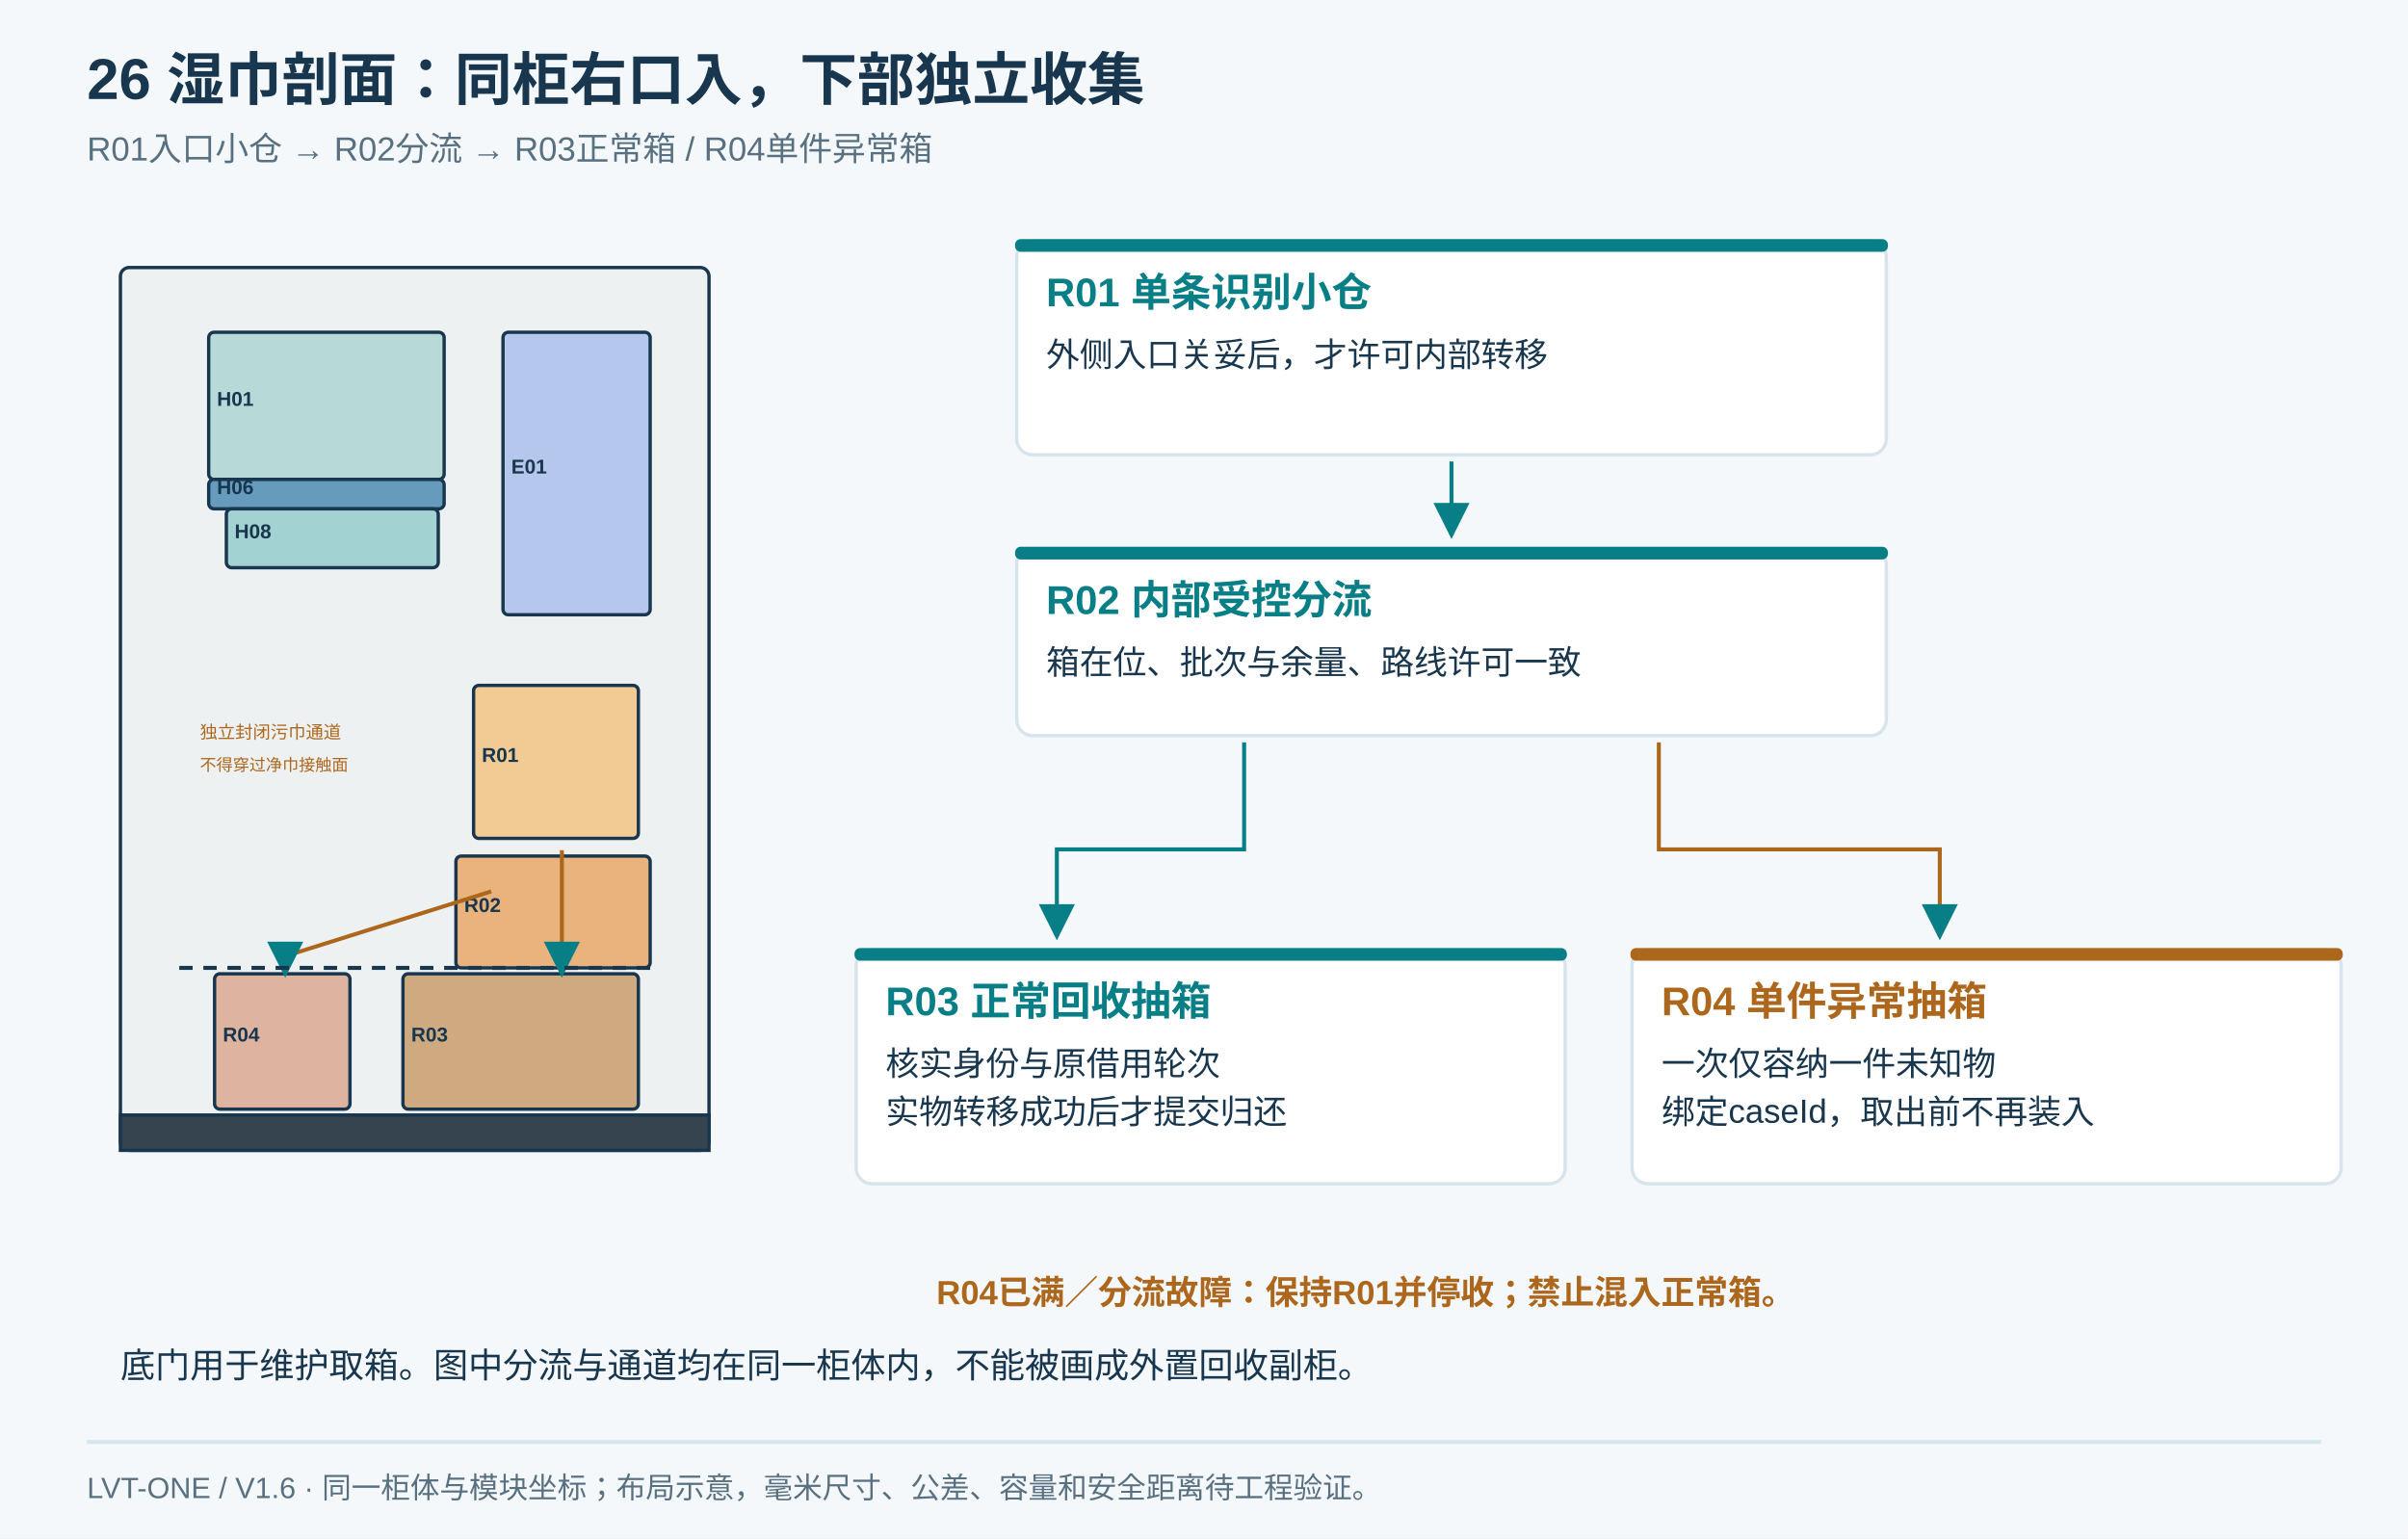
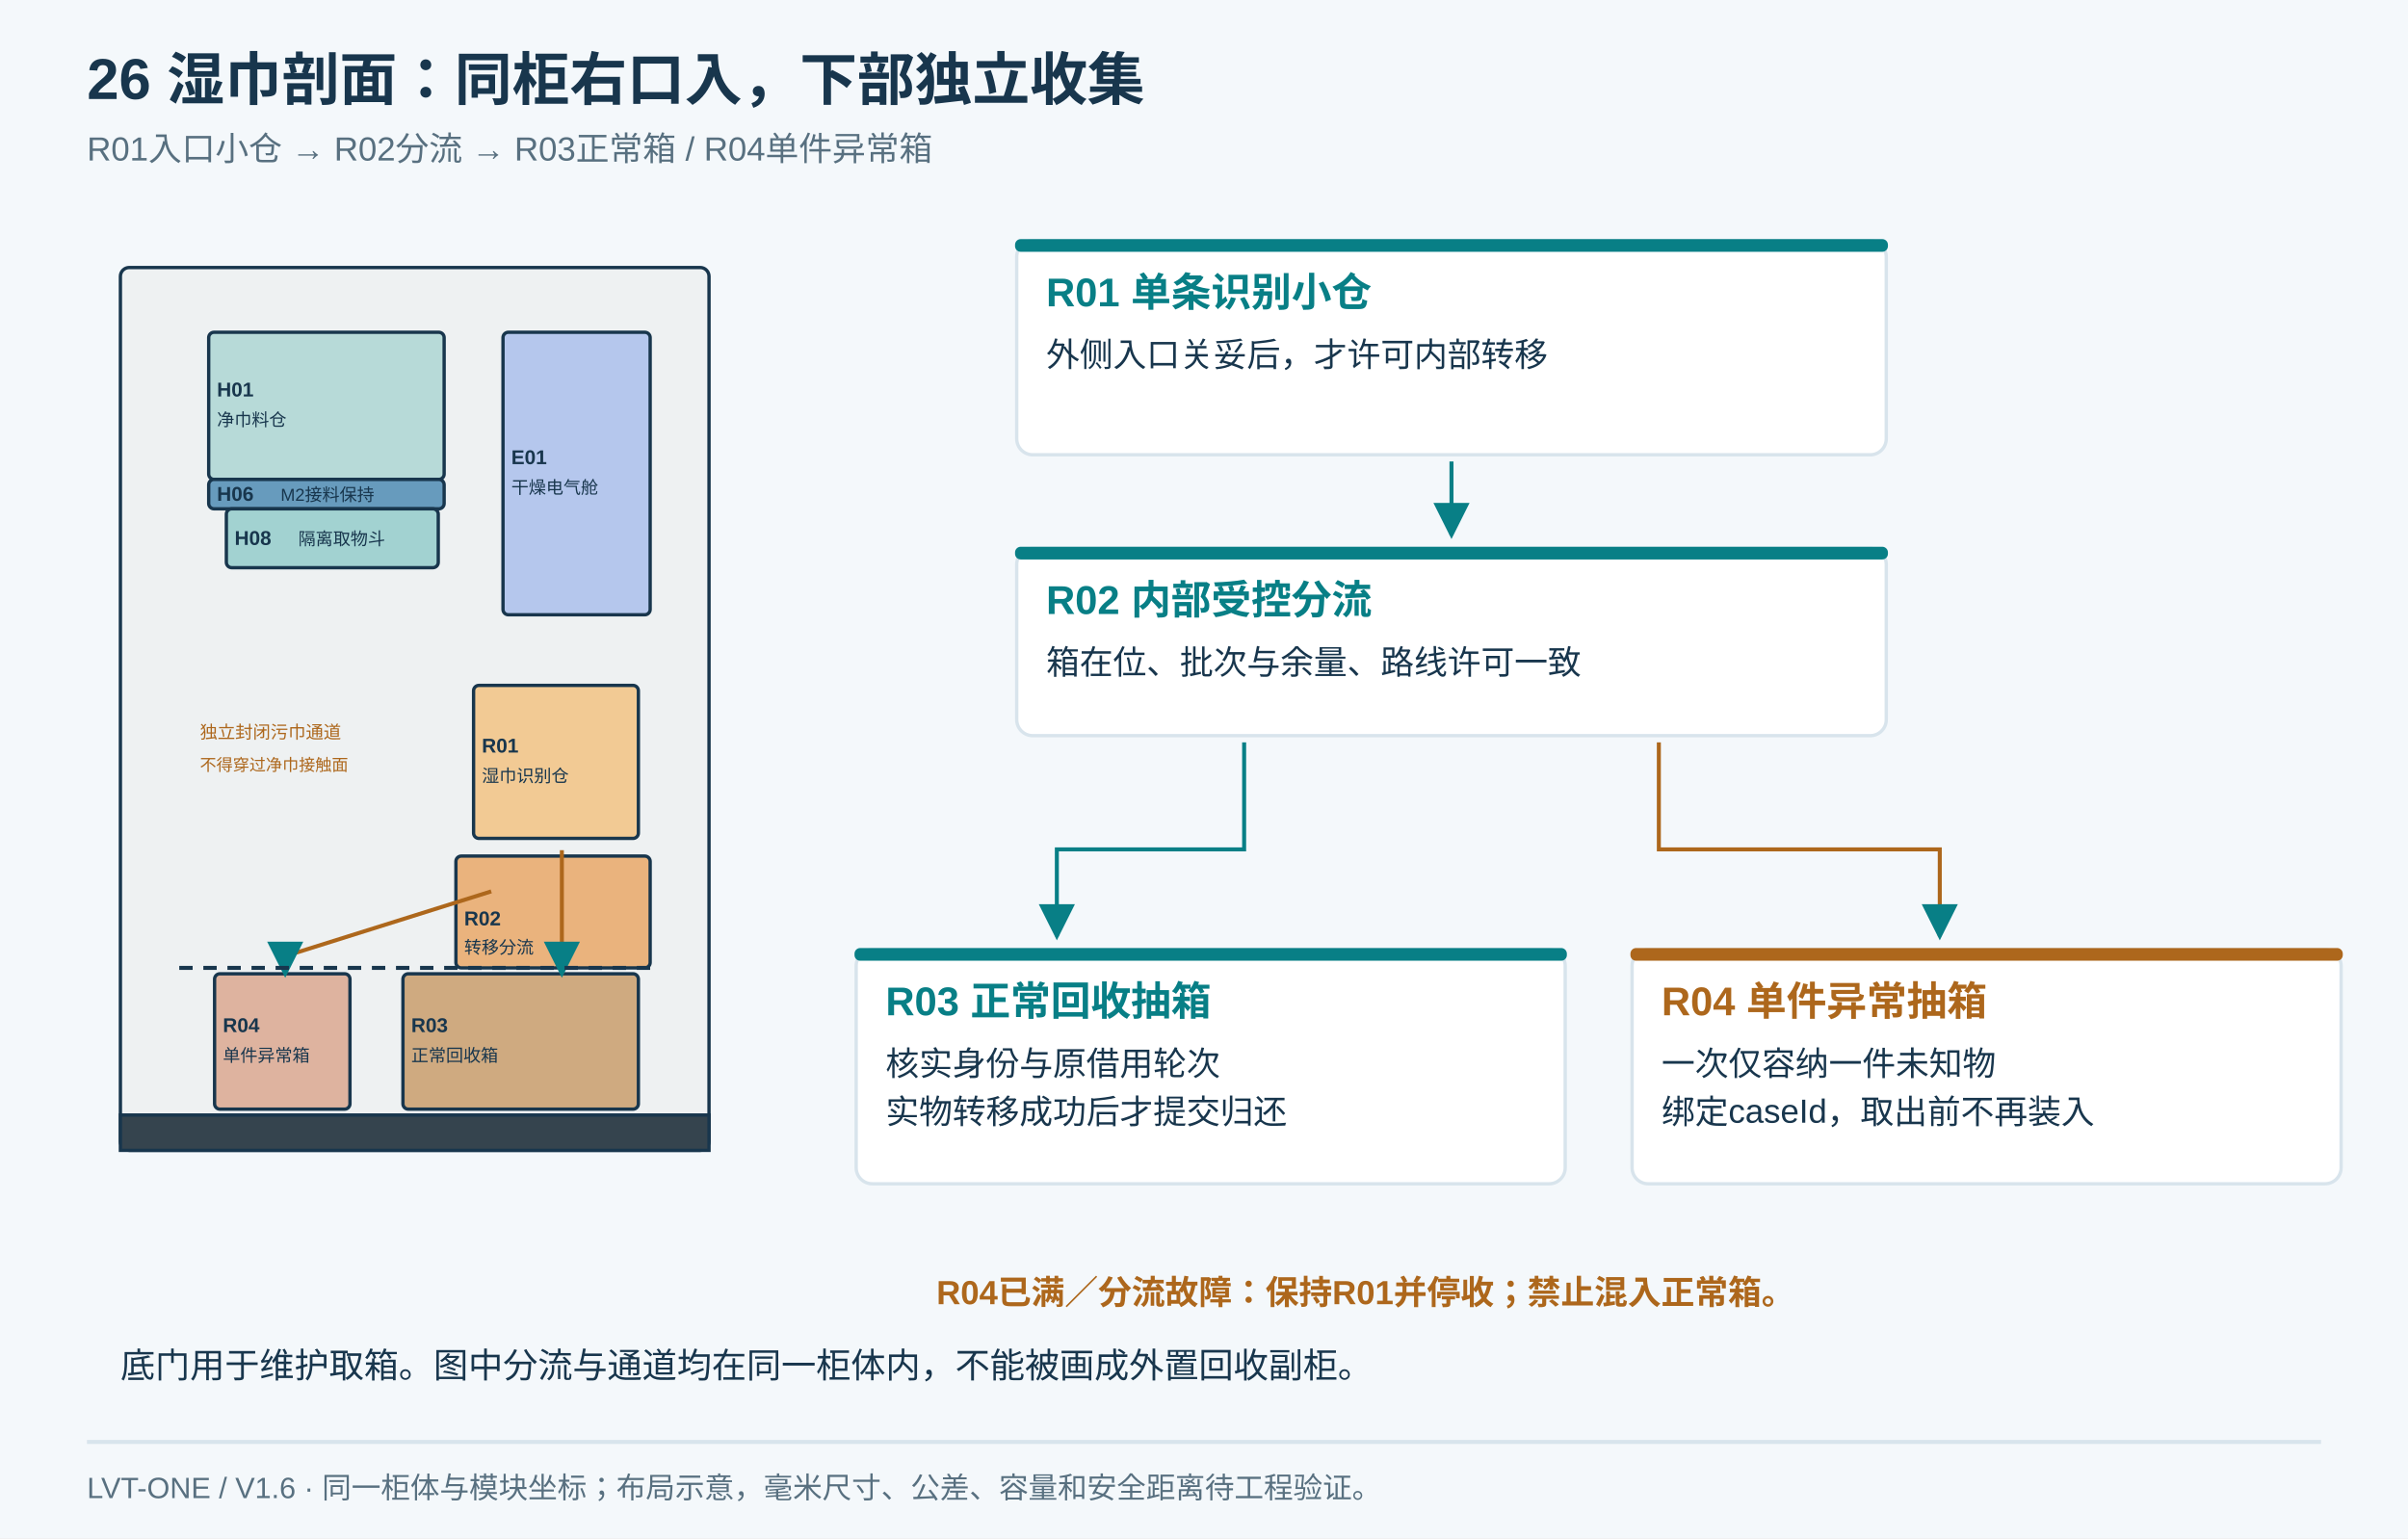
<svg xmlns="http://www.w3.org/2000/svg" width="1800" height="1150" viewBox="0 0 1800 1150" role="img">
  <defs>
    <marker id="a" markerWidth="9" markerHeight="9" refX="8" refY="4.5" orient="auto-start-reverse">
      <path d="M0 0L9 4.5L0 9z" fill="#087f86" />
    </marker>
    <pattern id="hatch" width="10" height="10" patternUnits="userSpaceOnUse" patternTransform="rotate(45)">
      <line x1="0" y1="0" x2="0" y2="10" stroke="#abc2cf" stroke-width="3" />
    </pattern>
  </defs>
  <rect width="1800" height="1150" fill="#f4f8fb" />
  <text x="65" y="74" fill="#18364d" font-family="PingFang SC,Heiti SC,Arial,sans-serif" font-size="43" font-weight="700">26  湿巾剖面：同柜右口入，下部独立收集</text>
  <text x="65" y="120" fill="#587080" font-family="PingFang SC,Heiti SC,Arial,sans-serif" font-size="25" font-weight="400">R01入口小仓 → R02分流 → R03正常箱 / R04单件异常箱</text>
  <rect x="90" y="200" width="440.0" height="660.0" rx="6.6" fill="#eef1f2" stroke="#18364d" stroke-width="2.5" />
  <rect x="90" y="833.6" width="440.0" height="26.4" rx="0" fill="#35444e" stroke="#18364d" stroke-width="2.5" />
  <rect x="156.0" y="248.4" width="176.0" height="110.0" rx="4" fill="#b7dad8" stroke="#18364d" stroke-width="2.5" />
-   <text x="162.16" y="303.4" fill="#18364d" font-family="PingFang SC,Heiti SC,Arial,sans-serif" font-size="14.96" font-weight="700">H01</text>
+   <text x="162.16" y="296.4" fill="#18364d" font-family="PingFang SC,Heiti SC,Arial,sans-serif" font-size="14.96" font-weight="700">H01</text>
+   <text x="162.16" y="318.4" fill="#18364d" font-family="PingFang SC,Heiti SC,Arial,sans-serif" font-size="13" font-weight="400">净巾料仓</text>
  <rect x="156.0" y="358.4" width="176.0" height="22.0" rx="4" fill="#679bbd" stroke="#18364d" stroke-width="2.5" />
-   <text x="162.16" y="369.4" fill="#18364d" font-family="PingFang SC,Heiti SC,Arial,sans-serif" font-size="14.96" font-weight="700">H06</text>
+   <text x="162.16" y="374.4" fill="#18364d" font-family="PingFang SC,Heiti SC,Arial,sans-serif" font-size="14.96" font-weight="700">H06</text>
+   <text x="209.76" y="374.4" fill="#18364d" font-family="PingFang SC,Heiti SC,Arial,sans-serif" font-size="13" font-weight="400">M2接料保持</text>
  <rect x="169.2" y="380.4" width="158.4" height="44.0" rx="4" fill="#a2d2d1" stroke="#18364d" stroke-width="2.5" />
-   <text x="175.36" y="402.4" fill="#18364d" font-family="PingFang SC,Heiti SC,Arial,sans-serif" font-size="14.96" font-weight="700">H08</text>
+   <text x="175.36" y="407.4" fill="#18364d" font-family="PingFang SC,Heiti SC,Arial,sans-serif" font-size="14.96" font-weight="700">H08</text>
+   <text x="222.96" y="407.4" fill="#18364d" font-family="PingFang SC,Heiti SC,Arial,sans-serif" font-size="13" font-weight="400">隔离取物斗</text>
  <rect x="376.0" y="248.4" width="110.0" height="211.2" rx="4" fill="#b5c7ed" stroke="#18364d" stroke-width="2.5" />
-   <text x="382.16" y="354.0" fill="#18364d" font-family="PingFang SC,Heiti SC,Arial,sans-serif" font-size="14.96" font-weight="700">E01</text>
+   <text x="382.16" y="347.0" fill="#18364d" font-family="PingFang SC,Heiti SC,Arial,sans-serif" font-size="14.96" font-weight="700">E01</text>
+   <text x="382.16" y="369.0" fill="#18364d" font-family="PingFang SC,Heiti SC,Arial,sans-serif" font-size="13" font-weight="400">干燥电气舱</text>
  <rect x="354.0" y="512.4" width="123.2" height="114.4" rx="4" fill="#f2ca94" stroke="#18364d" stroke-width="2.5" />
-   <text x="360.16" y="569.6" fill="#18364d" font-family="PingFang SC,Heiti SC,Arial,sans-serif" font-size="14.96" font-weight="700">R01</text>
+   <text x="360.16" y="562.6" fill="#18364d" font-family="PingFang SC,Heiti SC,Arial,sans-serif" font-size="14.96" font-weight="700">R01</text>
+   <text x="360.16" y="584.6" fill="#18364d" font-family="PingFang SC,Heiti SC,Arial,sans-serif" font-size="13" font-weight="400">湿巾识别仓</text>
  <rect x="340.8" y="640.0" width="145.2" height="83.6" rx="4" fill="#eab37d" stroke="#18364d" stroke-width="2.5" />
-   <text x="346.96" y="681.8" fill="#18364d" font-family="PingFang SC,Heiti SC,Arial,sans-serif" font-size="14.96" font-weight="700">R02</text>
+   <text x="346.96" y="691.8" fill="#18364d" font-family="PingFang SC,Heiti SC,Arial,sans-serif" font-size="14.96" font-weight="700">R02</text>
+   <text x="346.96" y="712.8" fill="#18364d" font-family="PingFang SC,Heiti SC,Arial,sans-serif" font-size="13" font-weight="400">转移分流</text>
  <rect x="301.2" y="728.0" width="176.0" height="101.2" rx="4" fill="#cfaa80" stroke="#18364d" stroke-width="2.5" />
-   <text x="307.36" y="778.6" fill="#18364d" font-family="PingFang SC,Heiti SC,Arial,sans-serif" font-size="14.96" font-weight="700">R03</text>
+   <text x="307.36" y="771.6" fill="#18364d" font-family="PingFang SC,Heiti SC,Arial,sans-serif" font-size="14.96" font-weight="700">R03</text>
+   <text x="307.36" y="793.6" fill="#18364d" font-family="PingFang SC,Heiti SC,Arial,sans-serif" font-size="13" font-weight="400">正常回收箱</text>
  <rect x="160.4" y="728.0" width="101.2" height="101.2" rx="4" fill="#deb39f" stroke="#18364d" stroke-width="2.5" />
-   <text x="166.56" y="778.6" fill="#18364d" font-family="PingFang SC,Heiti SC,Arial,sans-serif" font-size="14.96" font-weight="700">R04</text>
+   <text x="166.56" y="771.6" fill="#18364d" font-family="PingFang SC,Heiti SC,Arial,sans-serif" font-size="14.96" font-weight="700">R04</text>
+   <text x="166.56" y="793.6" fill="#18364d" font-family="PingFang SC,Heiti SC,Arial,sans-serif" font-size="13" font-weight="400">单件异常箱</text>
  <path d="M420.0 635.6V728.0" fill="none" stroke="#ad671c" stroke-width="3" marker-end="url(#a)" />
  <path d="M367.2 666.4L213.2 714.8V728.0" fill="none" stroke="#ad671c" stroke-width="3" marker-end="url(#a)" />
  <path d="M134.0 723.6L486.0 723.6" fill="none" stroke="#18364d" stroke-width="3" stroke-dasharray="10 8" />
  <text x="149.4" y="552.0" fill="#ad671c" font-family="PingFang SC,Heiti SC,Arial,sans-serif" font-size="13.2" font-weight="400">独立封闭污巾通道</text>
  <text x="149.4" y="576.2" fill="#ad671c" font-family="PingFang SC,Heiti SC,Arial,sans-serif" font-size="12.32" font-weight="400">不得穿过净巾接触面</text>
  <rect x="760" y="180" width="650" height="160" rx="12" fill="white" stroke="#d8e4ec" stroke-width="2.5" />
  <rect x="760" y="180" width="650" height="7" rx="3" fill="#087f86" stroke="#087f86" stroke-width="2.5" />
  <text x="782" y="229" fill="#087f86" font-family="PingFang SC,Heiti SC,Arial,sans-serif" font-size="30" font-weight="700">R01 单条识别小仓</text>
  <text x="782" y="274" fill="#18364d" font-family="PingFang SC,Heiti SC,Arial,sans-serif" font-size="25" font-weight="400">外侧入口关妥后，才许可内部转移</text>
  <path d="M1085 345L1085 400" fill="none" stroke="#087f86" stroke-width="3" marker-end="url(#a)" />
  <rect x="760" y="410" width="650" height="140" rx="12" fill="white" stroke="#d8e4ec" stroke-width="2.5" />
  <rect x="760" y="410" width="650" height="7" rx="3" fill="#087f86" stroke="#087f86" stroke-width="2.5" />
  <text x="782" y="459" fill="#087f86" font-family="PingFang SC,Heiti SC,Arial,sans-serif" font-size="30" font-weight="700">R02 内部受控分流</text>
  <text x="782" y="504" fill="#18364d" font-family="PingFang SC,Heiti SC,Arial,sans-serif" font-size="25" font-weight="400">箱在位、批次与余量、路线许可一致</text>
  <path d="M930 555V635H790V700" fill="none" stroke="#087f86" stroke-width="3" marker-end="url(#a)" />
  <path d="M1240 555V635H1450V700" fill="none" stroke="#ad671c" stroke-width="3" marker-end="url(#a)" />
  <rect x="640" y="710" width="530" height="175" rx="12" fill="white" stroke="#d8e4ec" stroke-width="2.5" />
  <rect x="640" y="710" width="530" height="7" rx="3" fill="#087f86" stroke="#087f86" stroke-width="2.5" />
  <text x="662" y="759" fill="#087f86" font-family="PingFang SC,Heiti SC,Arial,sans-serif" font-size="30" font-weight="700">R03 正常回收抽箱</text>
  <text x="662" y="804" fill="#18364d" font-family="PingFang SC,Heiti SC,Arial,sans-serif" font-size="25" font-weight="400">核实身份与原借用轮次</text>
  <text x="662" y="840" fill="#18364d" font-family="PingFang SC,Heiti SC,Arial,sans-serif" font-size="25" font-weight="400">实物转移成功后才提交归还</text>
  <rect x="1220" y="710" width="530" height="175" rx="12" fill="white" stroke="#d8e4ec" stroke-width="2.5" />
  <rect x="1220" y="710" width="530" height="7" rx="3" fill="#ad671c" stroke="#ad671c" stroke-width="2.5" />
  <text x="1242" y="759" fill="#ad671c" font-family="PingFang SC,Heiti SC,Arial,sans-serif" font-size="30" font-weight="700">R04 单件异常抽箱</text>
  <text x="1242" y="804" fill="#18364d" font-family="PingFang SC,Heiti SC,Arial,sans-serif" font-size="25" font-weight="400">一次仅容纳一件未知物</text>
  <text x="1242" y="840" fill="#18364d" font-family="PingFang SC,Heiti SC,Arial,sans-serif" font-size="25" font-weight="400">绑定caseId，取出前不再装入</text>
  <text x="700" y="975" fill="#ad671c" font-family="PingFang SC,Heiti SC,Arial,sans-serif" font-size="25" font-weight="700">R04已满／分流故障：保持R01并停收；禁止混入正常箱。</text>
  <text x="90" y="1030" fill="#18364d" font-family="PingFang SC,Heiti SC,Arial,sans-serif" font-size="26" font-weight="400">底门用于维护取箱。图中分流与通道均在同一柜体内，不能被画成外置回收副柜。</text>
  <path d="M65 1078L1735 1078" fill="none" stroke="#d8e4ec" stroke-width="3" />
  <text x="65" y="1120" fill="#587080" font-family="PingFang SC,Heiti SC,Arial,sans-serif" font-size="22" font-weight="400">LVT-ONE / V1.6 · 同一柜体与模块坐标；布局示意，毫米尺寸、公差、容量和安全距离待工程验证。</text>
</svg>
